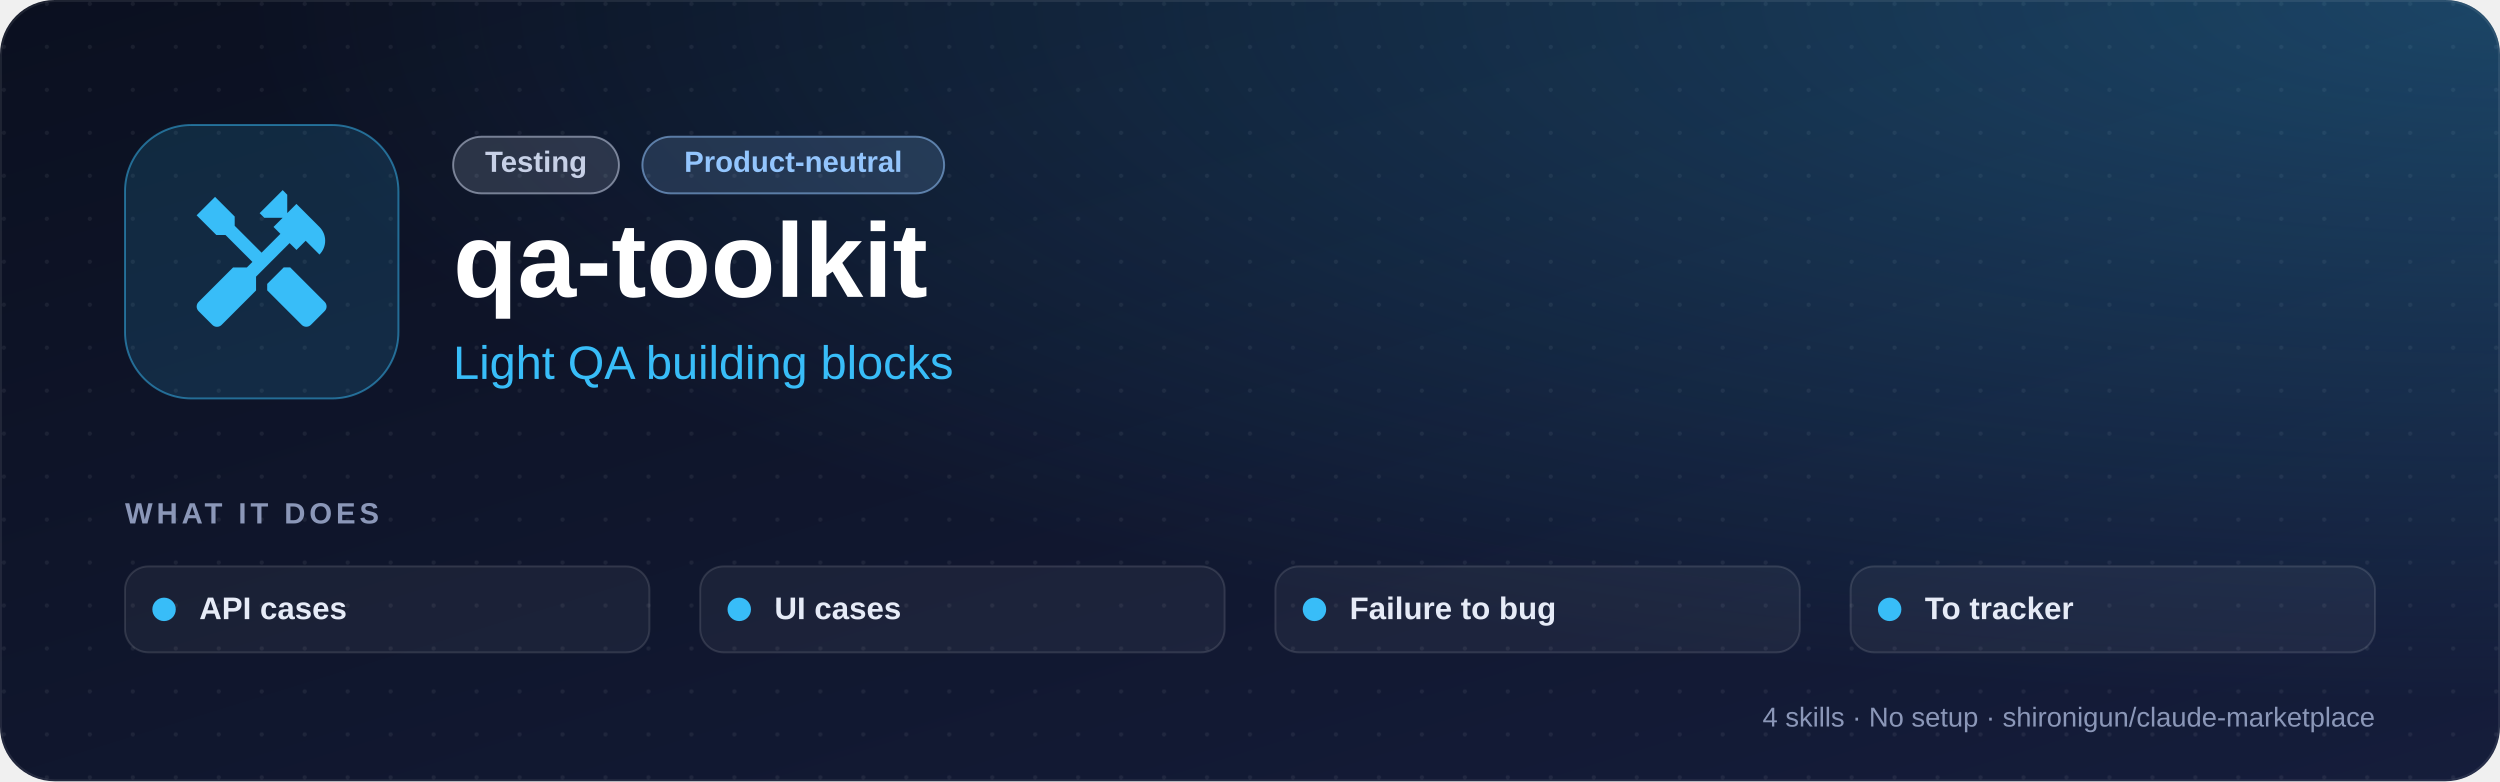
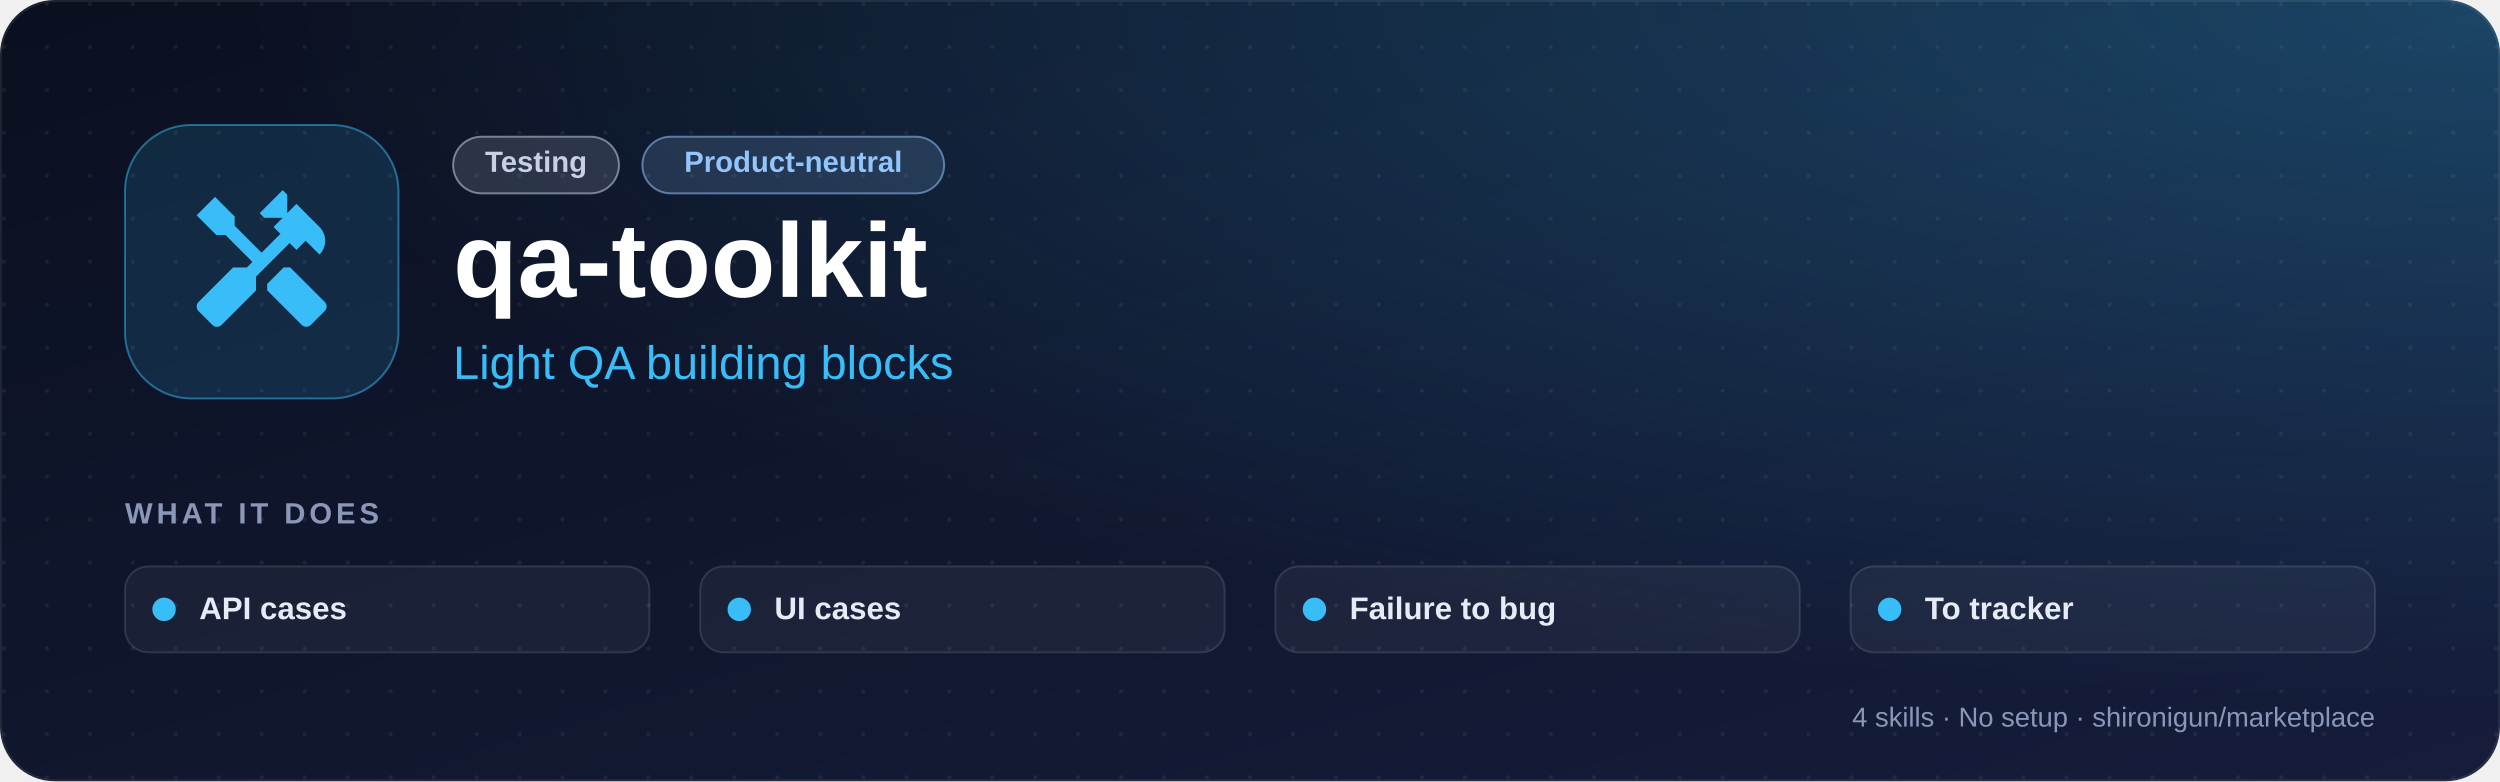
<svg xmlns="http://www.w3.org/2000/svg" width="1280" height="400" viewBox="0 0 1280 400" role="img" aria-label="qa-toolkit: Light QA building blocks" font-family="'Segoe UI', -apple-system, 'Helvetica Neue', Arial, sans-serif">
  <defs>
    <linearGradient id="b-qa-toolkit-bg" x1="0" y1="0" x2="1" y2="1">
      <stop offset="0" stop-color="#0b1020" />
      <stop offset="1" stop-color="#151d3b" />
    </linearGradient>
    <radialGradient id="b-qa-toolkit-glow" cx="1" cy="0" r="0.9">
      <stop offset="0" stop-color="#38bdf8" stop-opacity=".28" />
      <stop offset="1" stop-color="#38bdf8" stop-opacity="0" />
    </radialGradient>
    <pattern id="b-qa-toolkit-dots" width="22" height="22" patternUnits="userSpaceOnUse">
      <circle cx="2" cy="2" r="1.1" fill="#ffffff" fill-opacity=".06" />
    </pattern>
  </defs>
  <rect width="1280" height="400" rx="28" fill="url(#b-qa-toolkit-bg)" />
  <rect width="1280" height="400" rx="28" fill="url(#b-qa-toolkit-dots)" />
  <rect width="1280" height="400" rx="28" fill="url(#b-qa-toolkit-glow)" />
  <rect x=".5" y=".5" width="1279" height="399" rx="28" fill="none" stroke="#ffffff" stroke-opacity=".08" />
  <rect x="64" y="64" width="140" height="140" rx="34" fill="#38bdf8" fill-opacity=".14" stroke="#38bdf8" stroke-opacity=".5" />
  <g transform="translate(94 94) scale(3.333333)" fill="#38bdf8">
    <path d="m21.67 18.17-5.3-5.3h-.99l-2.54 2.54v.99l5.3 5.3c.39.39 1.02.39 1.41 0l2.12-2.12c.39-.38.39-1.02 0-1.41" />
    <path d="m17.34 10.19 1.41-1.41 2.12 2.12c1.17-1.17 1.17-3.07 0-4.24l-3.54-3.54-1.41 1.41V1.71l-.7-.71-3.54 3.54.71.71h2.83l-1.41 1.41 1.06 1.06-2.89 2.89-4.13-4.13V5.06L4.83 2.04 2 4.87 5.03 7.9h1.41l4.13 4.13-.85.85H7.6l-5.3 5.3c-.39.39-.39 1.02 0 1.41l2.12 2.12c.39.39 1.02.39 1.41 0l5.3-5.3v-2.12l5.15-5.15z" />
  </g>
  <rect x="232" y="70" width="84.9" height="29" rx="14.5" fill="#c7d0e6" fill-opacity="0.16" stroke="#c7d0e6" stroke-opacity=".55" />
  <text x="274.45" y="88" text-anchor="middle" font-size="15" font-weight="600" fill="#c7d0e6">Testing</text>
  <rect x="328.9" y="70" width="154.5" height="29" rx="14.5" fill="#93c5fd" fill-opacity="0.16" stroke="#93c5fd" stroke-opacity=".55" />
  <text x="406.15" y="88" text-anchor="middle" font-size="15" font-weight="600" fill="#93c5fd">Product-neutral</text>
  <text x="232" y="152" font-size="54" font-weight="700" fill="#ffffff">qa-toolkit</text>
  <text x="232" y="194" font-size="24" font-weight="500" fill="#38bdf8">Light QA building blocks</text>
  <text x="64" y="268" font-size="15" font-weight="700" letter-spacing="2" fill="#8b97b8">WHAT IT DOES</text>
  <rect x="64" y="290" width="268.5" height="44" rx="12" fill="#ffffff" fill-opacity=".05" stroke="#ffffff" stroke-opacity=".12" />
  <circle cx="84" cy="312" r="6" fill="#38bdf8" />
  <text x="102" y="317" font-size="16" font-weight="600" fill="#e6ebf7">API cases</text>
  <rect x="358.5" y="290" width="268.5" height="44" rx="12" fill="#ffffff" fill-opacity=".05" stroke="#ffffff" stroke-opacity=".12" />
  <circle cx="378.5" cy="312" r="6" fill="#38bdf8" />
  <text x="396.5" y="317" font-size="16" font-weight="600" fill="#e6ebf7">UI cases</text>
  <rect x="653" y="290" width="268.5" height="44" rx="12" fill="#ffffff" fill-opacity=".05" stroke="#ffffff" stroke-opacity=".12" />
  <circle cx="673" cy="312" r="6" fill="#38bdf8" />
  <text x="691" y="317" font-size="16" font-weight="600" fill="#e6ebf7">Failure to bug</text>
  <rect x="947.5" y="290" width="268.5" height="44" rx="12" fill="#ffffff" fill-opacity=".05" stroke="#ffffff" stroke-opacity=".12" />
  <circle cx="967.5" cy="312" r="6" fill="#38bdf8" />
  <text x="985.5" y="317" font-size="16" font-weight="600" fill="#e6ebf7">To tracker</text>
-   <text x="1216" y="372" text-anchor="end" font-size="14" fill="#8b97b8">4 skills  ·  No setup  ·  shironigun/claude-marketplace</text>
+   <text x="1216" y="372" text-anchor="end" font-size="14" fill="#8b97b8">4 skills  ·  No setup  ·  shironigun/marketplace</text>
</svg>
